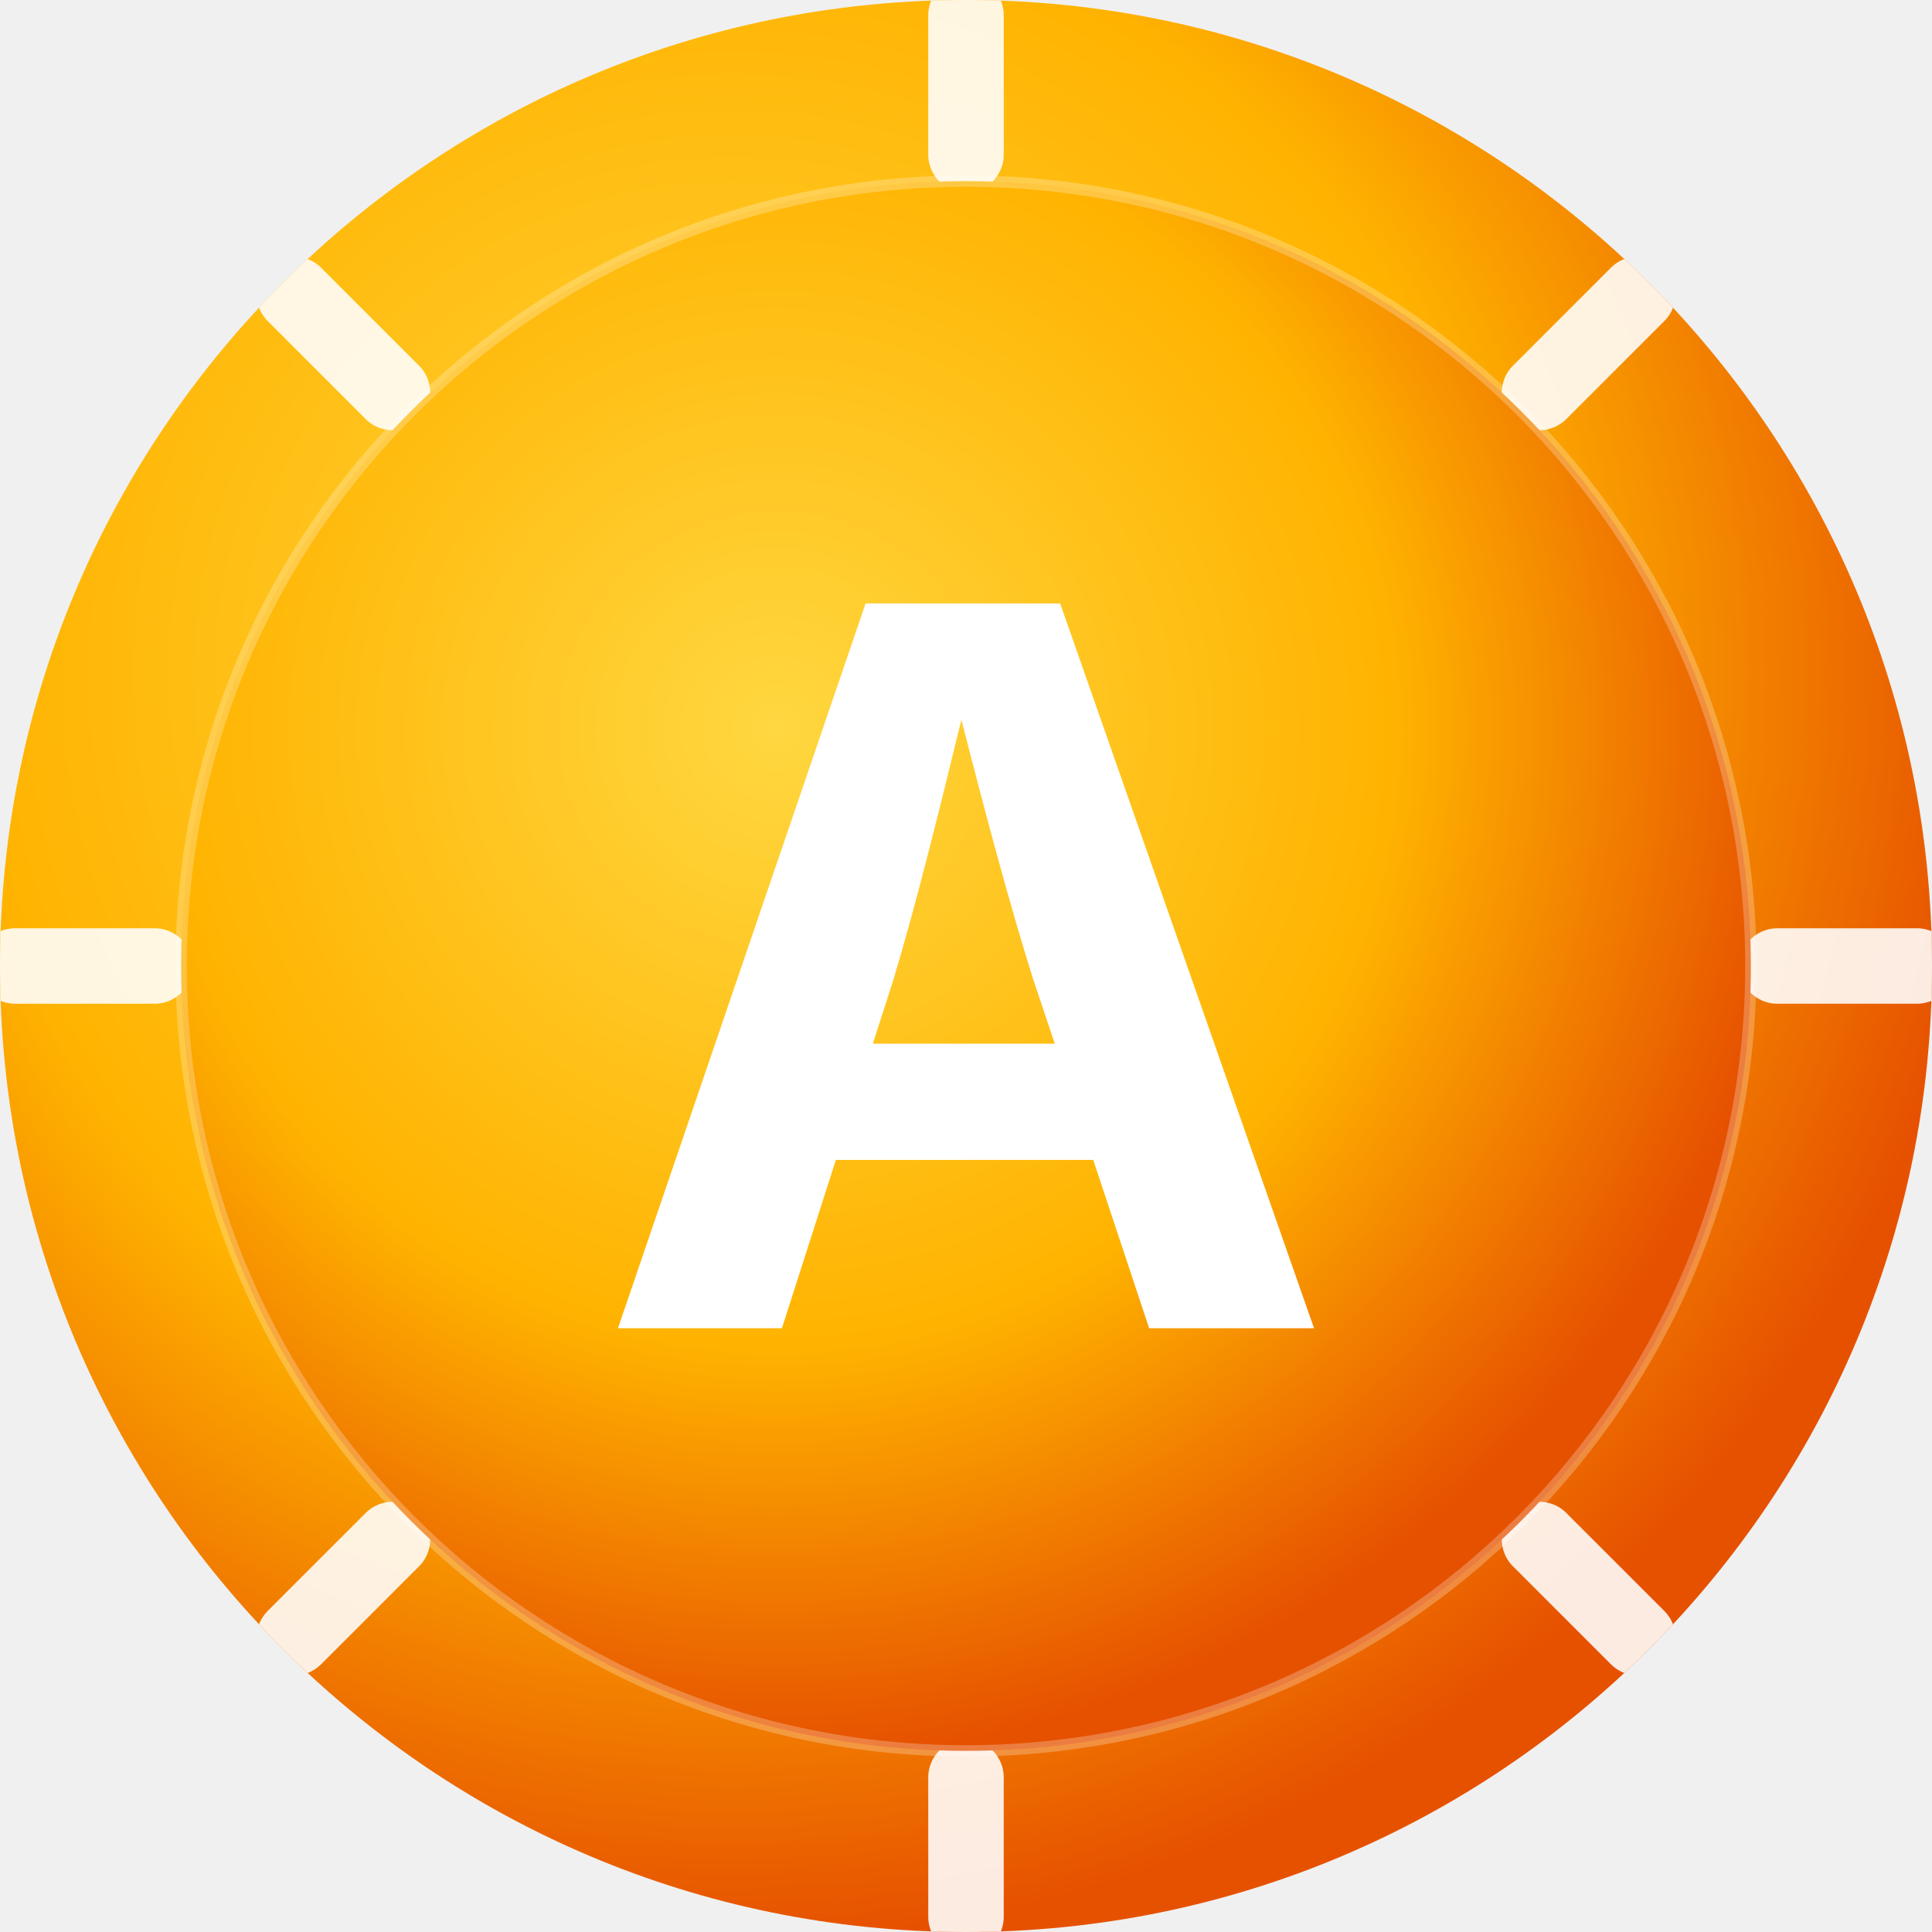
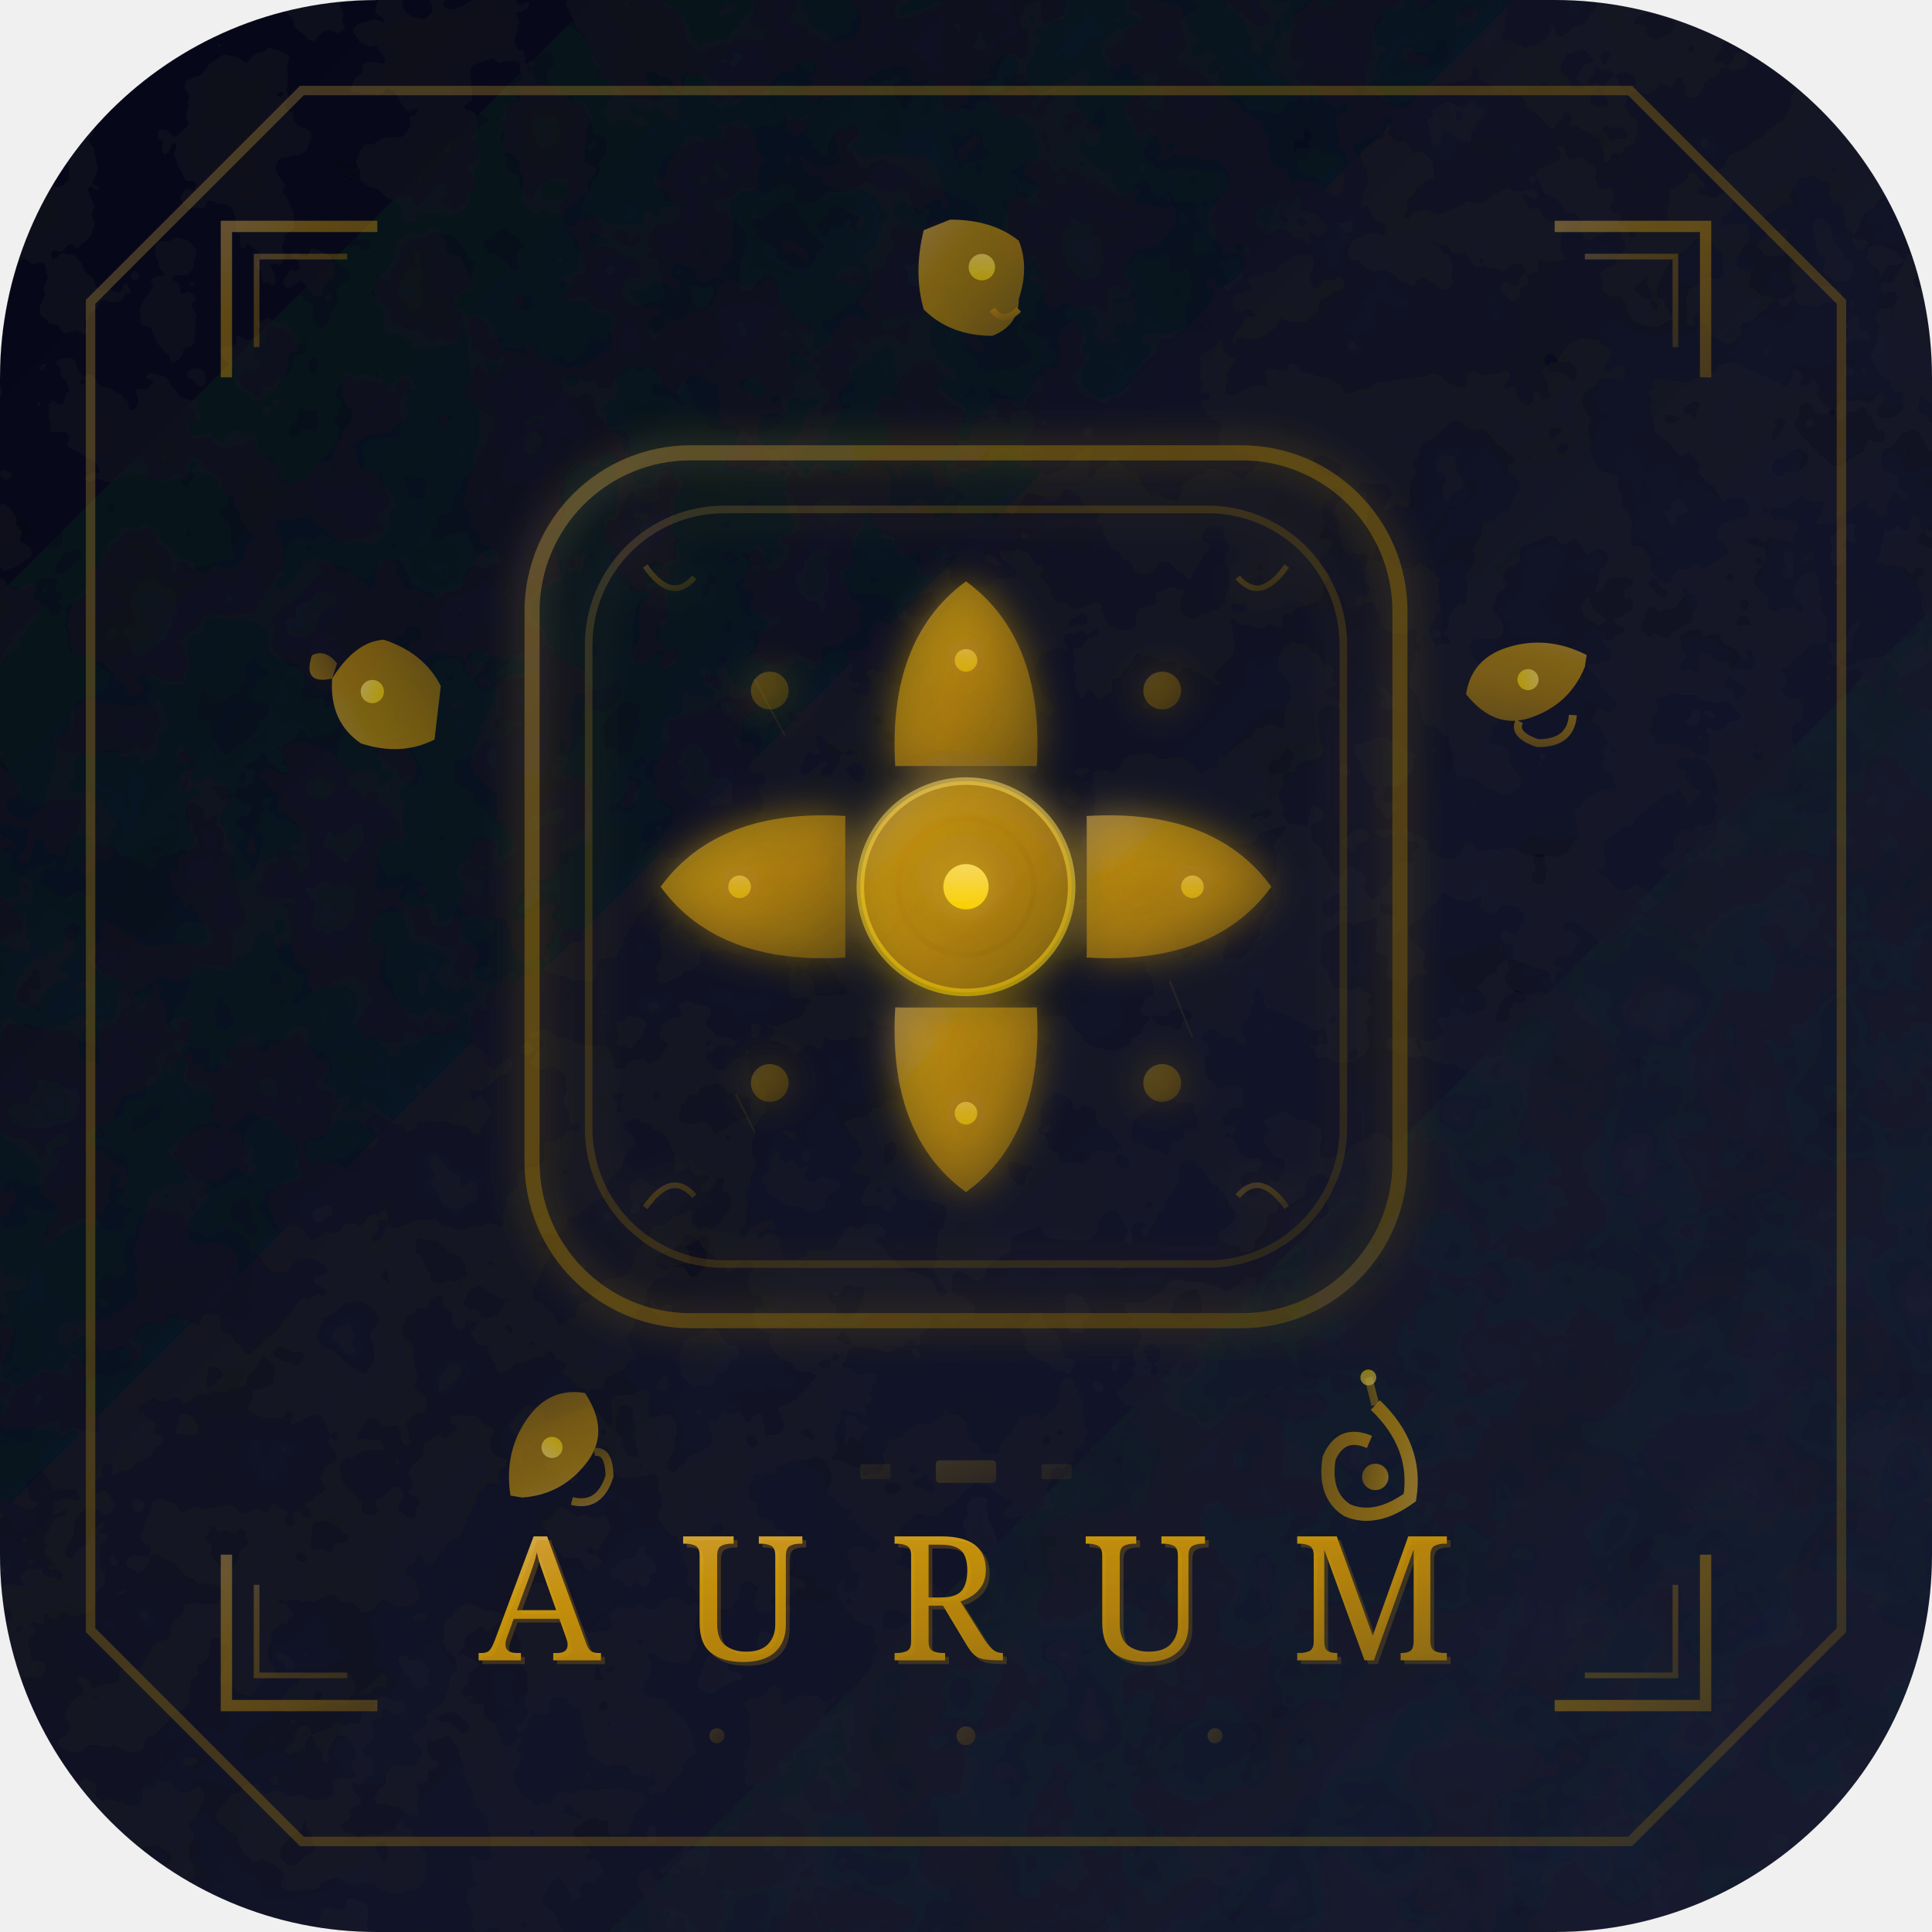
<svg xmlns="http://www.w3.org/2000/svg" viewBox="0 0 512 512" width="512" height="512">
  <defs>
-     <radialGradient id="goldGrad" cx="38%" cy="35%" r="65%">
-       <stop offset="0%" stop-color="#FFD740" />
-       <stop offset="60%" stop-color="#FFB300" />
-       <stop offset="100%" stop-color="#E65100" />
-     </radialGradient>
-     <clipPath id="circleClip">
-       <circle cx="256" cy="256" r="256" />
-     </clipPath>
+     <linearGradient id="bg" x1="0%" y1="0%" x2="100%" y2="100%">
+       <stop offset="0%" stop-color="#0C0F1A" />
+       <stop offset="100%" stop-color="#1A1F35" />
+     </linearGradient>
+     <linearGradient id="ancientGold" x1="0%" y1="0%" x2="100%" y2="100%">
+       <stop offset="0%" stop-color="#D4A94C" />
+       <stop offset="30%" stop-color="#C8960A" />
+       <stop offset="60%" stop-color="#B8860B" />
+       <stop offset="100%" stop-color="#8B6914" />
+     </linearGradient>
+     <linearGradient id="lightGold" x1="50%" y1="0%" x2="50%" y2="100%">
+       <stop offset="0%" stop-color="#FFE066" />
+       <stop offset="100%" stop-color="#FFD700" />
+     </linearGradient>
+     <linearGradient id="darkGold" x1="0%" y1="0%" x2="100%" y2="100%">
+       <stop offset="0%" stop-color="#C8860A" />
+       <stop offset="100%" stop-color="#8B6914" />
+     </linearGradient>
+     <filter id="aged">
+       <feTurbulence type="fractalNoise" baseFrequency="0.04" numOctaves="4" result="noise" />
+       <feColorMatrix type="saturate" values="0" in="noise" result="grayNoise" />
+       <feBlend in="SourceGraphic" in2="grayNoise" mode="multiply" result="aged" />
+       <feComposite in="aged" in2="SourceGraphic" operator="in" />
+     </filter>
+     <filter id="goldGlow">
+       <feGaussianBlur stdDeviation="5" result="blur" />
+       <feComposite in="SourceGraphic" in2="blur" operator="over" />
+     </filter>
  </defs>
-   <g clip-path="url(#circleClip)">
-     <circle cx="256" cy="256" r="256" fill="url(#goldGrad)" />
-     <line x1="471" y1="256" x2="508" y2="256" stroke="white" stroke-width="20" stroke-linecap="round" opacity="0.88" />
-     <line x1="408" y1="408" x2="434" y2="434" stroke="white" stroke-width="20" stroke-linecap="round" opacity="0.88" />
-     <line x1="256" y1="471" x2="256" y2="508" stroke="white" stroke-width="20" stroke-linecap="round" opacity="0.88" />
-     <line x1="104" y1="408" x2="78" y2="434" stroke="white" stroke-width="20" stroke-linecap="round" opacity="0.88" />
-     <line x1="41" y1="256" x2="4" y2="256" stroke="white" stroke-width="20" stroke-linecap="round" opacity="0.88" />
-     <line x1="104" y1="104" x2="78" y2="78" stroke="white" stroke-width="20" stroke-linecap="round" opacity="0.88" />
-     <line x1="256" y1="41" x2="256" y2="4" stroke="white" stroke-width="20" stroke-linecap="round" opacity="0.88" />
-     <line x1="408" y1="104" x2="434" y2="78" stroke="white" stroke-width="20" stroke-linecap="round" opacity="0.88" />
-     <circle cx="256" cy="256" r="208" fill="url(#goldGrad)" />
-     <circle cx="256" cy="256" r="208" fill="none" stroke="white" stroke-width="3" opacity="0.25" />
-     <text x="256" y="352" font-size="264" font-weight="700" font-family="system-ui,-apple-system,BlinkMacSystemFont,'Segoe UI',sans-serif" fill="white" text-anchor="middle" letter-spacing="-8">A</text>
+   <rect width="512" height="512" rx="100" fill="url(#bg)" />
+   <rect width="512" height="512" rx="100" fill="url(#bg)" filter="url(#aged)" opacity="0.5" />
+   <path d="M80 24 L432 24 L488 80 L488 432 L432 488 L80 488 L24 432 L24 80 Z" fill="none" stroke="url(#ancientGold)" stroke-width="2.5" opacity="0.3" />
+   <path d="M60 100 L60 60 L100 60" fill="none" stroke="url(#ancientGold)" stroke-width="3" opacity="0.45" />
+   <path d="M68 92 L68 68 L92 68" fill="none" stroke="url(#ancientGold)" stroke-width="1.5" opacity="0.3" />
+   <path d="M452 100 L452 60 L412 60" fill="none" stroke="url(#ancientGold)" stroke-width="3" opacity="0.45" />
+   <path d="M444 92 L444 68 L420 68" fill="none" stroke="url(#ancientGold)" stroke-width="1.5" opacity="0.3" />
+   <path d="M60 412 L60 452 L100 452" fill="none" stroke="url(#ancientGold)" stroke-width="3" opacity="0.45" />
+   <path d="M68 420 L68 444 L92 444" fill="none" stroke="url(#ancientGold)" stroke-width="1.5" opacity="0.3" />
+   <path d="M452 412 L452 452 L412 452" fill="none" stroke="url(#ancientGold)" stroke-width="3" opacity="0.45" />
+   <path d="M444 420 L444 444 L420 444" fill="none" stroke="url(#ancientGold)" stroke-width="1.5" opacity="0.3" />
+   <g transform="translate(256,235)" filter="url(#goldGlow)">
+     <rect x="-115" y="-115" width="230" height="230" rx="42" fill="none" stroke="url(#ancientGold)" stroke-width="4" opacity="0.35" />
+     <rect x="-100" y="-100" width="200" height="200" rx="36" fill="none" stroke="url(#ancientGold)" stroke-width="2" opacity="0.2" />
+     <circle cx="0" cy="0" r="28" fill="url(#ancientGold)" opacity="0.7" />
+     <circle cx="0" cy="0" r="28" fill="none" stroke="url(#lightGold)" stroke-width="2" opacity="0.5" />
+     <circle cx="0" cy="0" r="18" fill="none" stroke="url(#darkGold)" stroke-width="1.5" opacity="0.4" />
+     <circle cx="0" cy="0" r="6" fill="url(#lightGold)" opacity="0.9" />
+     <path d="M-18,-32 Q-20,-65 0,-80 Q20,-65 18,-32" fill="url(#ancientGold)" opacity="0.6" stroke="url(#ancientGold)" stroke-width="1.5" />
+     <path d="M-8,-36 Q-8,-58 0,-68 Q8,-58 8,-36" fill="url(#darkGold)" opacity="0.25" />
+     <path d="M-18,32 Q-20,65 0,80 Q20,65 18,32" fill="url(#ancientGold)" opacity="0.6" stroke="url(#ancientGold)" stroke-width="1.5" />
+     <path d="M-8,36 Q-8,58 0,68 Q8,58 8,36" fill="url(#darkGold)" opacity="0.25" />
+     <path d="M-32,-18 Q-65,-20 -80,0 Q-65,20 -32,18" fill="url(#ancientGold)" opacity="0.6" stroke="url(#ancientGold)" stroke-width="1.5" />
+     <path d="M-36,-8 Q-58,-8 -68,0 Q-58,8 -36,8" fill="url(#darkGold)" opacity="0.25" />
+     <path d="M32,-18 Q65,-20 80,0 Q65,20 32,18" fill="url(#ancientGold)" opacity="0.6" stroke="url(#ancientGold)" stroke-width="1.5" />
+     <path d="M36,-8 Q58,-8 68,0 Q58,8 36,8" fill="url(#darkGold)" opacity="0.25" />
+     <circle cx="-52" cy="-52" r="5" fill="url(#ancientGold)" opacity="0.3" />
+     <circle cx="52" cy="-52" r="5" fill="url(#ancientGold)" opacity="0.3" />
+     <circle cx="-52" cy="52" r="5" fill="url(#ancientGold)" opacity="0.3" />
+     <circle cx="52" cy="52" r="5" fill="url(#ancientGold)" opacity="0.3" />
+     <circle cx="0" cy="-60" r="3" fill="url(#lightGold)" opacity="0.5" />
+     <circle cx="0" cy="60" r="3" fill="url(#lightGold)" opacity="0.5" />
+     <circle cx="-60" cy="0" r="3" fill="url(#lightGold)" opacity="0.5" />
+     <circle cx="60" cy="0" r="3" fill="url(#lightGold)" opacity="0.5" />
+     <path d="M-85,-85 Q-78,-75 -72,-82" fill="none" stroke="url(#ancientGold)" stroke-width="1.5" opacity="0.25" />
+     <path d="M85,-85 Q78,-75 72,-82" fill="none" stroke="url(#ancientGold)" stroke-width="1.5" opacity="0.25" />
+     <path d="M-85,85 Q-78,75 -72,82" fill="none" stroke="url(#ancientGold)" stroke-width="1.5" opacity="0.25" />
+     <path d="M85,85 Q78,75 72,82" fill="none" stroke="url(#ancientGold)" stroke-width="1.5" opacity="0.25" />
+   </g>
+   <g transform="translate(256,75) rotate(0) scale(1.4)" opacity="0.7">
+     <path d="M-8,-10 Q-10,-2 -8,5 Q-3,10 5,10 Q10,8 10,3 Q12,-3 10,-8 Q5,-12 -3,-12 Z" fill="url(#ancientGold)" opacity="0.85" />
+     <circle cx="3" cy="-3" r="2.5" fill="url(#lightGold)" opacity="0.9" />
+     <path d="M5,5 Q7,8 10,5" fill="none" stroke="url(#darkGold)" stroke-width="1.2" />
+   </g>
+   <g transform="translate(408,185) rotate(72) scale(1.4)" opacity="0.7">
+     <path d="M-5,-11 Q-11,-5 -11,3 Q-11,10 -5,13 Q3,10 3,3 Q3,-5 -3,-10 Z" fill="url(#ancientGold)" opacity="0.85" />
+     <circle cx="-4" cy="1" r="2" fill="url(#lightGold)" opacity="0.9" />
+     <path d="M5,-5 Q10,-3 8,3 Q5,7 3,5" fill="none" stroke="url(#ancientGold)" stroke-width="1.5" opacity="0.7" />
+   </g>
+   <g transform="translate(362,388) rotate(144) scale(1.4)" opacity="0.7">
+     <path d="M-8,8 Q-10,-3 -3,-10 Q5,-10 8,-5 Q10,0 5,5 Q0,8 -3,3" fill="none" stroke="url(#ancientGold)" stroke-width="2.5" opacity="0.9" />
+     <circle cx="0" cy="-3" r="2.5" fill="url(#ancientGold)" opacity="0.8" />
+     <path d="M-8,8 L-10,13" fill="none" stroke="url(#ancientGold)" stroke-width="1.5" opacity="0.6" />
+     <circle cx="-10" cy="13" r="1.5" fill="url(#lightGold)" opacity="0.7" />
+   </g>
+   <g transform="translate(150,388) rotate(216) scale(1.4)" opacity="0.7">
+     <path d="M5,-11 Q11,-5 11,3 Q11,10 5,13 Q-3,10 -3,3 Q-3,-5 3,-10 Z" fill="url(#ancientGold)" opacity="0.85" />
+     <circle cx="4" cy="1" r="2" fill="url(#lightGold)" opacity="0.9" />
+     <path d="M-5,-5 Q-10,-3 -8,3 Q-5,7 -3,5" fill="none" stroke="url(#ancientGold)" stroke-width="1.5" opacity="0.7" />
+   </g>
+   <g transform="translate(104,185) rotate(288) scale(1.4)" opacity="0.7">
+     <path d="M-5,10 Q-10,5 -10,-3 Q-8,-10 0,-12 Q8,-10 10,-5 Q10,3 5,8 Z" fill="url(#ancientGold)" opacity="0.85" />
+     <path d="M0,-12 Q-3,-17 3,-17 Q5,-15 3,-12" fill="url(#ancientGold)" opacity="0.65" />
+     <circle cx="0" cy="-4" r="2.2" fill="url(#lightGold)" opacity="0.9" />
+     <path d="M-4,5 L4,5" fill="none" stroke="url(#darkGold)" stroke-width="1.2" />
+   </g>
+   <g stroke="url(#darkGold)" stroke-width="0.5" opacity="0.12">
+     <line x1="200" y1="180" x2="208" y2="195" />
+     <line x1="310" y1="260" x2="316" y2="275" />
+     <line x1="195" y1="290" x2="200" y2="300" />
+   </g>
+   <line x1="130" y1="390" x2="382" y2="390" stroke="url(#ancientGold)" stroke-width="1.5" opacity="0.2" />
+   <rect x="248" y="387" width="16" height="6" rx="1" fill="url(#ancientGold)" opacity="0.18" />
+   <rect x="228" y="388" width="8" height="4" rx="0.5" fill="url(#ancientGold)" opacity="0.1" />
+   <rect x="276" y="388" width="8" height="4" rx="0.5" fill="url(#ancientGold)" opacity="0.1" />
+   <text x="256" y="440" font-size="46" font-weight="400" font-family="'Constantia','Perpetua','Garamond','Georgia',serif" fill="url(#ancientGold)" text-anchor="middle" letter-spacing="22">AURUM</text>
+   <text x="257" y="441" font-size="46" font-weight="400" font-family="'Constantia','Perpetua','Garamond','Georgia',serif" fill="url(#darkGold)" text-anchor="middle" letter-spacing="22" opacity="0.3">AURUM</text>
+   <g fill="url(#ancientGold)" opacity="0.18">
+     <circle cx="190" cy="460" r="2" />
+     <circle cx="256" cy="460" r="2.5" />
+     <circle cx="322" cy="460" r="2" />
  </g>
</svg>
